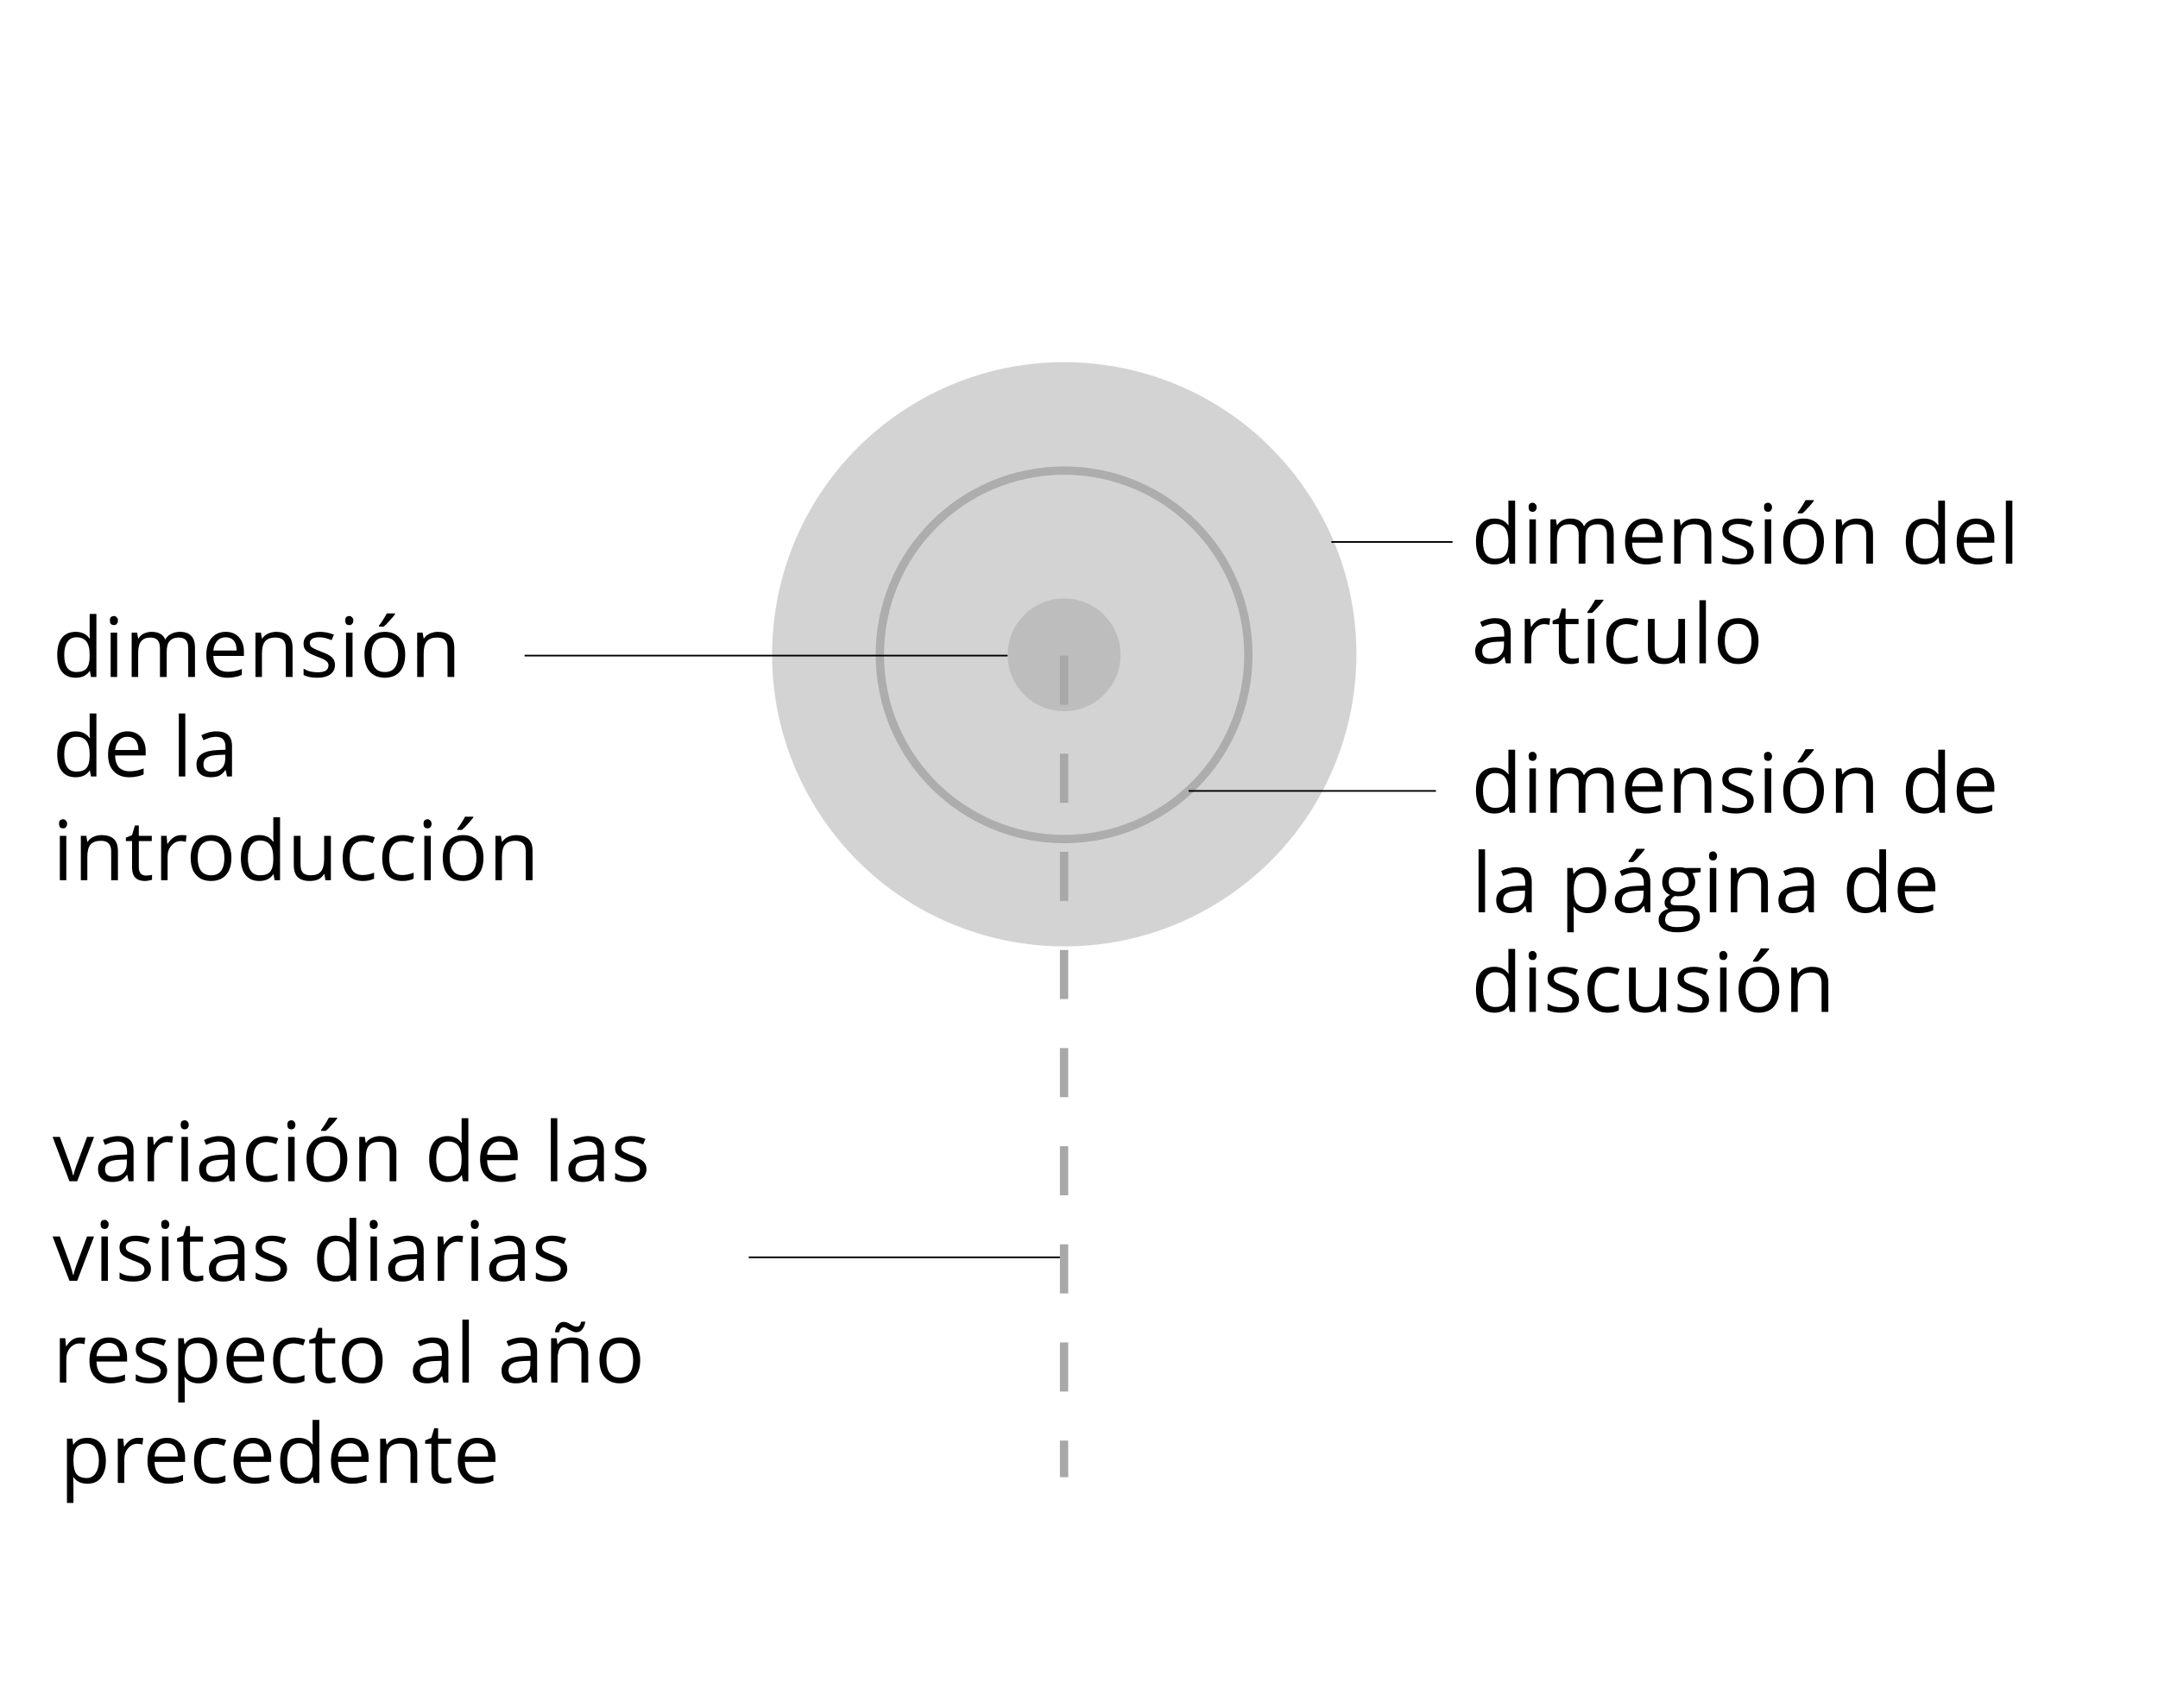
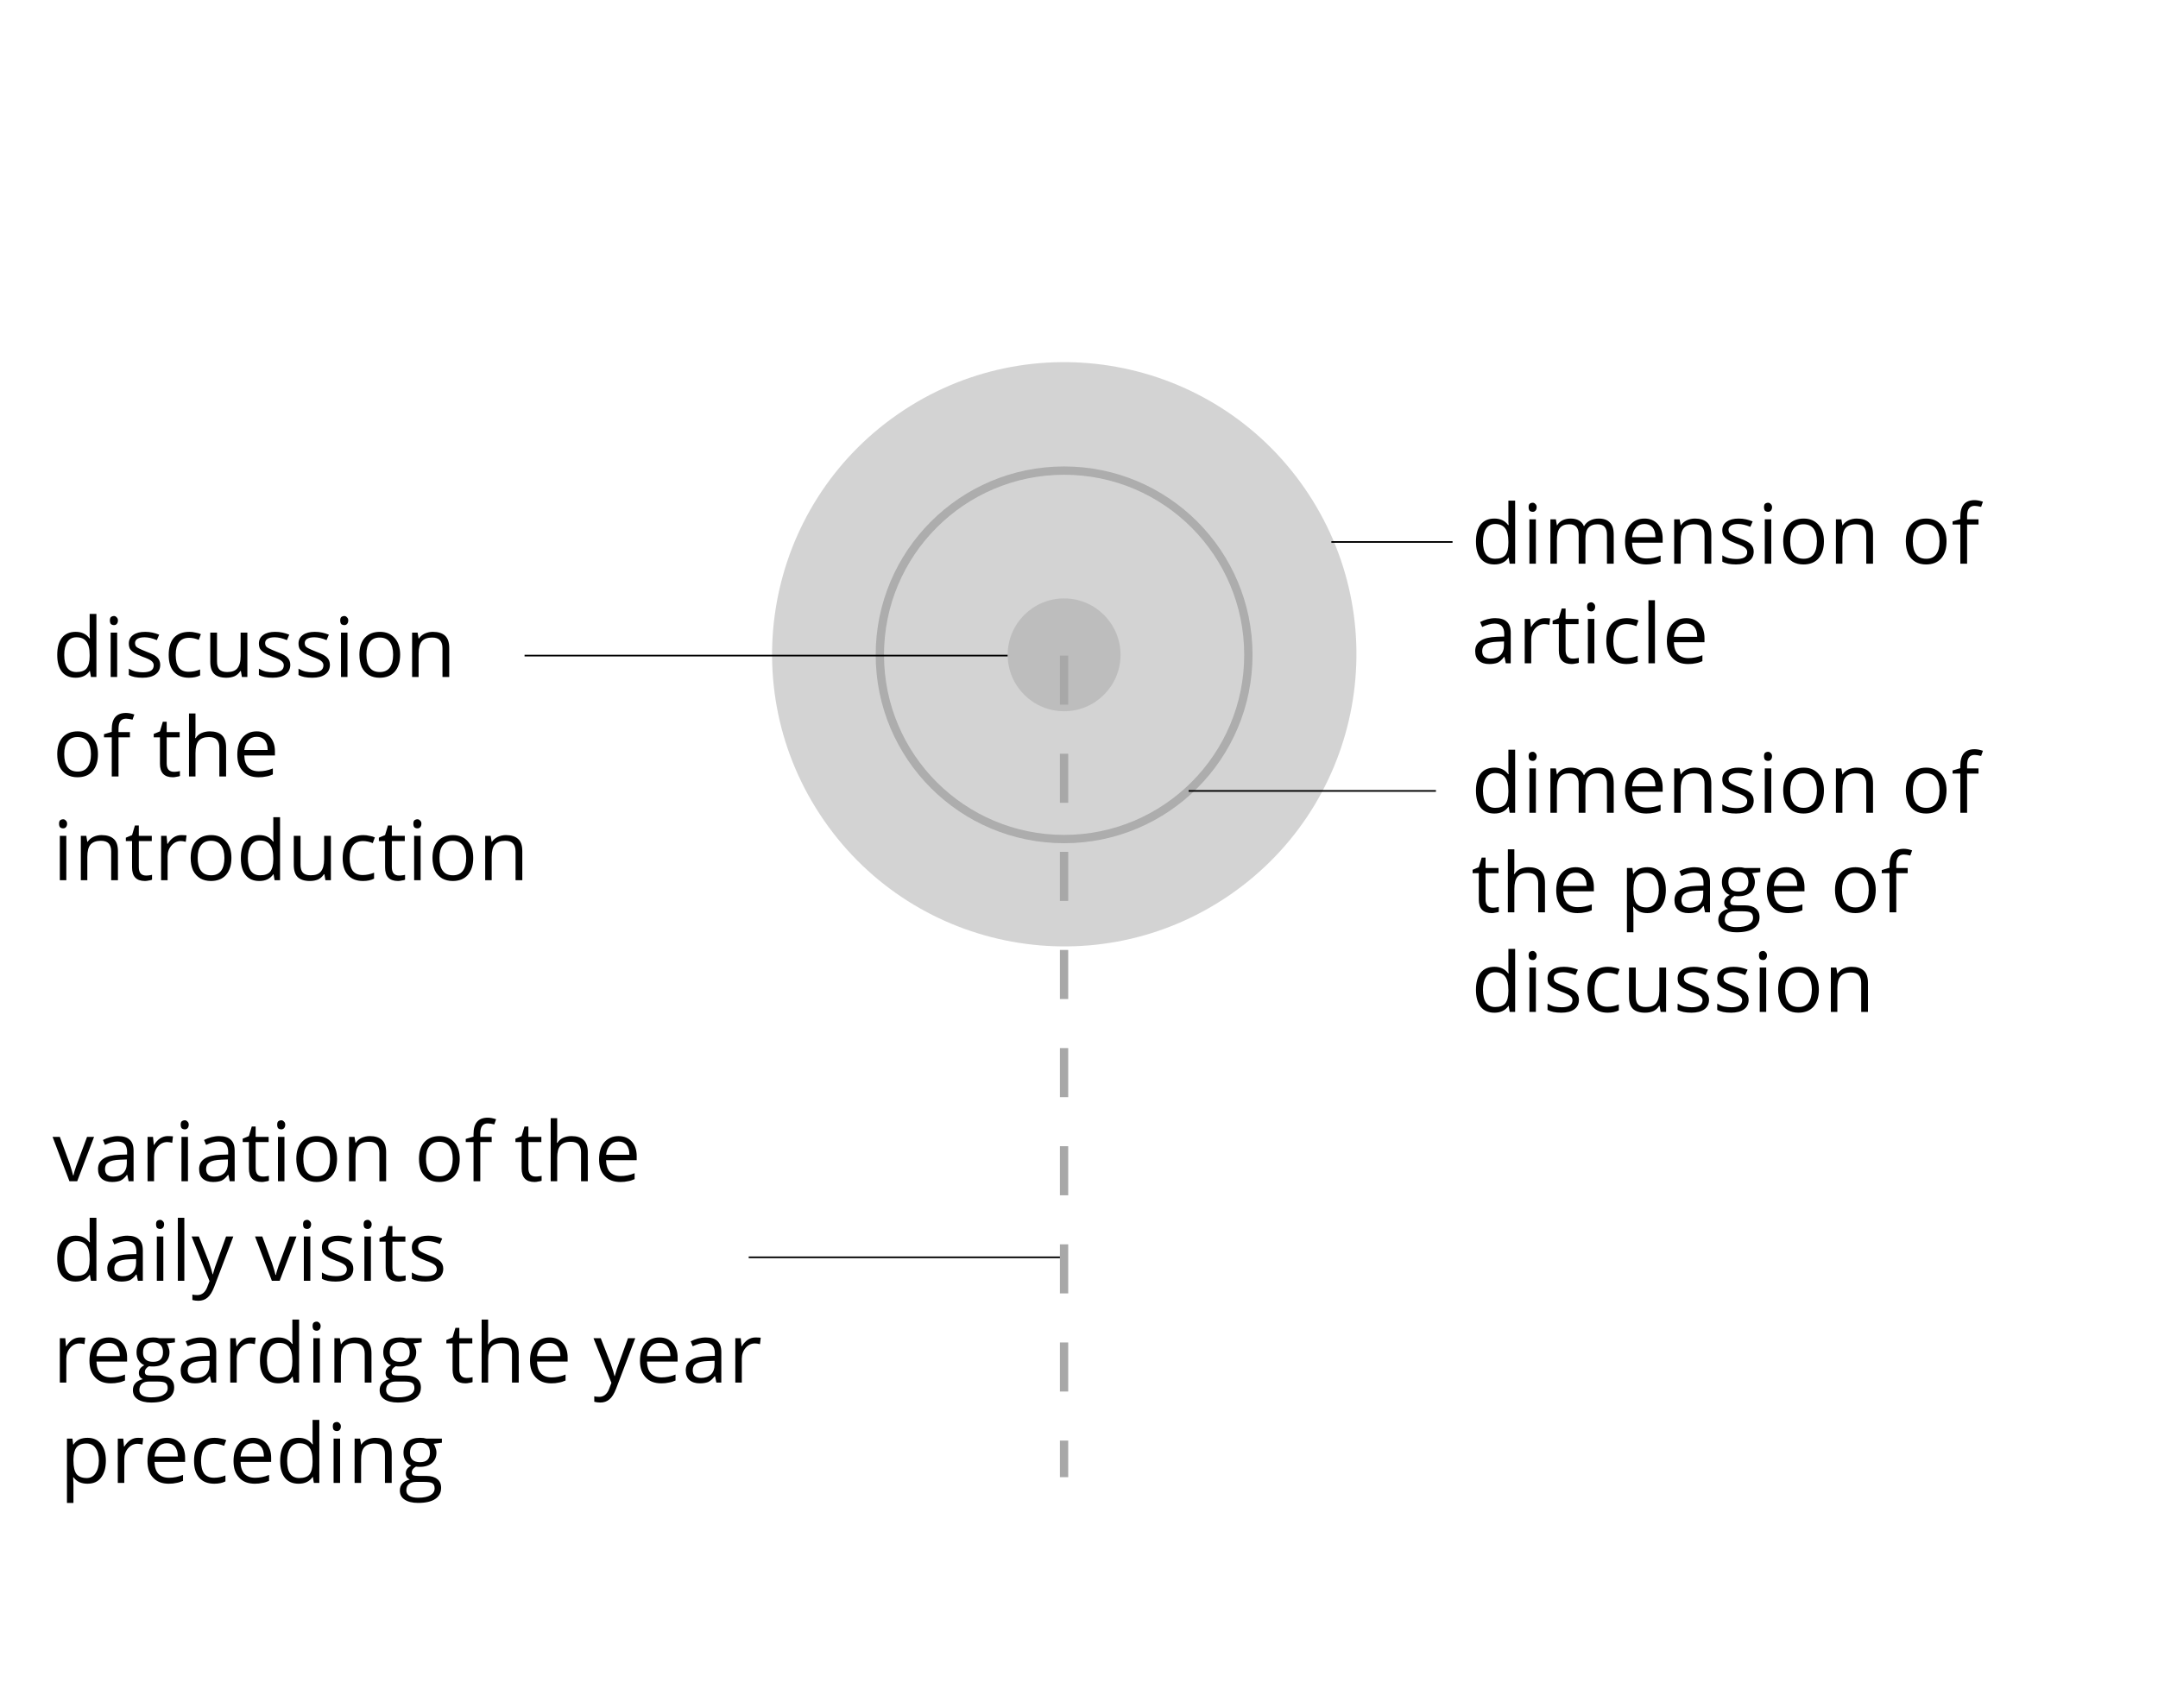
<svg xmlns="http://www.w3.org/2000/svg" version="1.1" id="Livello_1" x="0px" y="0px" viewBox="0 0 130 102.9" style="enable-background:new 0 0 130 102.9;" xml:space="preserve">
  <defs id="defs79" />
  <style type="text/css" id="style2">
	.st0{opacity:0.5;fill:#A8A8A8;enable-background:new    ;}
	.st1{opacity:0.9;fill:none;stroke:#A8A8A8;stroke-width:0.5;enable-background:new    ;}
	.st2{font-family:'OpenSans';}
	.st3{font-size:5px;}
	.st4{fill:none;stroke:#000000;stroke-width:0.1;stroke-miterlimit:10;}
	.st5{enable-background:new    ;}
	.st6{opacity:0.9;enable-background:new    ;}
	.st7{fill:none;stroke:#A8A8A8;stroke-width:0.5;stroke-dasharray:2.956,2.956;}
</style>
  <g transform="translate(560.8027,694.054)" id="g48">
    <ellipse transform="matrix(0.8222 -0.5692 0.5692 0.8222 284.2942 -399.1431)" class="st0" cx="-496.7" cy="-654.6" rx="17.6" ry="17.6" id="ellipse4" />
    <circle class="st0" cx="-496.7" cy="-654.6" r="3.4" id="circle6" />
    <circle class="st1" cx="-496.7" cy="-654.6" r="11.1" id="circle8" />
-     <text transform="translate(-472.1701,-660.0921)" class="st2 st3" id="text10">dimensión del </text>
-     <text transform="translate(-472.1701,-654.0921)" class="st2 st3" id="text12">artículo</text>
+     <text transform="translate(-472.1701,-660.0921)" class="st2 st3" id="text10">dimension of</text>
+     <text transform="translate(-472.1701,-654.0921)" class="st2 st3" id="text12">article</text>
    <line class="st4" x1="-480.6" y1="-661.4" x2="-473.3" y2="-661.4" id="line14" />
    <text transform="translate(-472.1701,-689.6609)" class="st5" id="text24" style="line-height:0.4;white-space:pre;inline-size:42.314;display:inline" xml:space="preserve" />
-     <text transform="translate(-472.1701,-645.0852)" class="st2 st3" id="text28">dimensión de </text>
-     <text transform="translate(-472.1701,-639.0852)" class="st2 st3" id="text30">la página de</text>
-     <text transform="translate(-472.1701,-633.0852)" class="st2 st3" id="text32">discusión</text>
+     <text transform="translate(-472.1701,-645.0852)" class="st2 st3" id="text28">dimension of </text>
+     <text transform="translate(-472.1701,-639.0852)" class="st2 st3" id="text30">the page of</text>
+     <text transform="translate(-472.1701,-633.0852)" class="st2 st3" id="text32">discussion</text>
    <line class="st4" x1="-489.2" y1="-646.4" x2="-474.3" y2="-646.4" id="line34" />
-     <text transform="translate(-557.6358,-653.2667)" class="st2 st3" id="text38">dimensión </text>
+     <text transform="translate(-557.6358,-653.2667)" class="st2 st3" id="text38">discussion </text>
    <text transform="translate(-557.6358,-647.2706)" class="st2 st3" id="text40">
-       <tspan id="tspan341" x="0" y="0">de la</tspan>
-       <tspan id="tspan343" x="0" y="6.25">introducción</tspan>
+       <tspan id="tspan341" x="0" y="0">of the</tspan>
+       <tspan id="tspan343" x="0" y="6.25">introduction</tspan>
    </text>
-     <text transform="translate(-557.6358,-622.8849)" class="st2 st3" id="text42">variación de las</text>
-     <text transform="translate(-557.6358,-616.8849)" class="st2 st3" id="text44">visitas diarias</text>
+     <text transform="translate(-557.6358,-622.8849)" class="st2 st3" id="text42">variation of the</text>
+     <text transform="translate(-557.6358,-616.8849)" class="st2 st3" id="text44">daily visits</text>
    <line class="st4" x1="-515.7" y1="-618.3" x2="-496.7" y2="-618.3" id="line46" />
  </g>
  <line class="st7" x1="64.1" y1="39.5" x2="64.1" y2="89" id="line54" />
-   <text transform="translate(3.1669,83.3005)" class="st2 st3" id="text56">respecto al año</text>
-   <text transform="matrix(1 0 0 1 3.596 89.348)" class="st2 st3" id="text58">precedente</text>
+   <text transform="translate(3.1669,83.3005)" class="st2 st3" id="text56">regarding the year</text>
+   <text transform="matrix(1 0 0 1 3.596 89.348)" class="st2 st3" id="text58">preceding</text>
  <line class="st4" x1="31.6" y1="39.5" x2="60.7" y2="39.5" id="line74" />
</svg>
